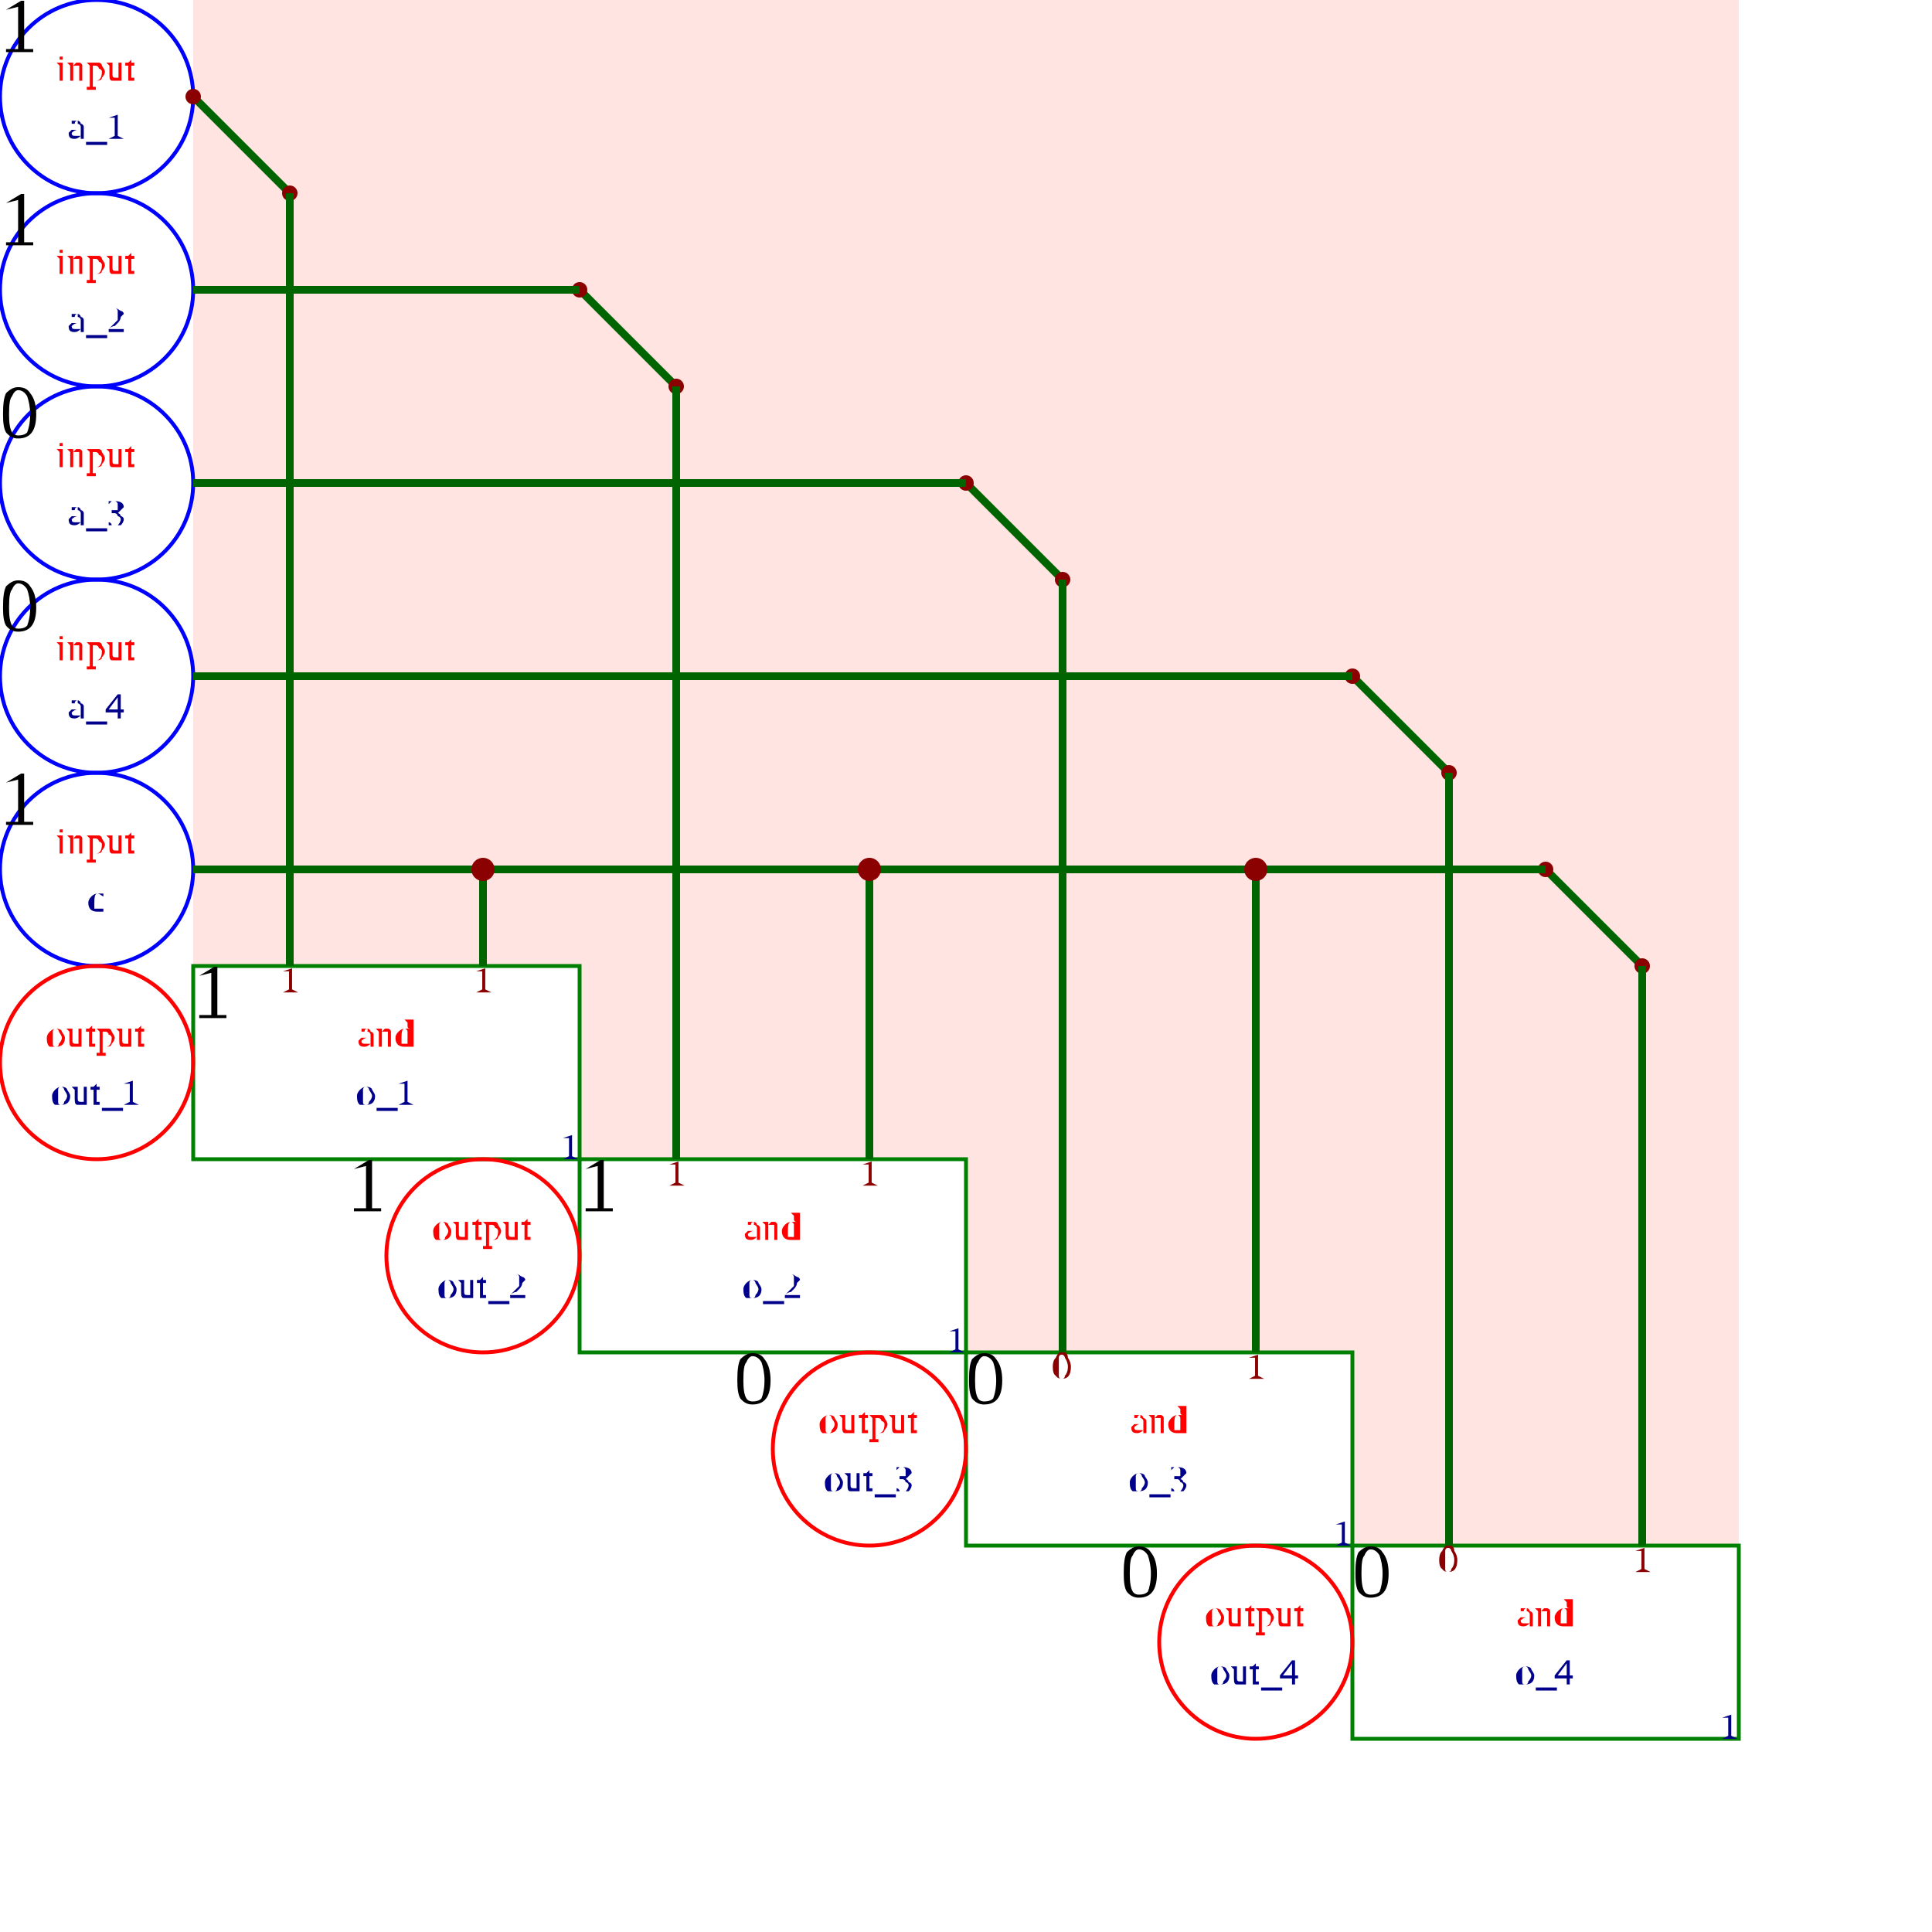
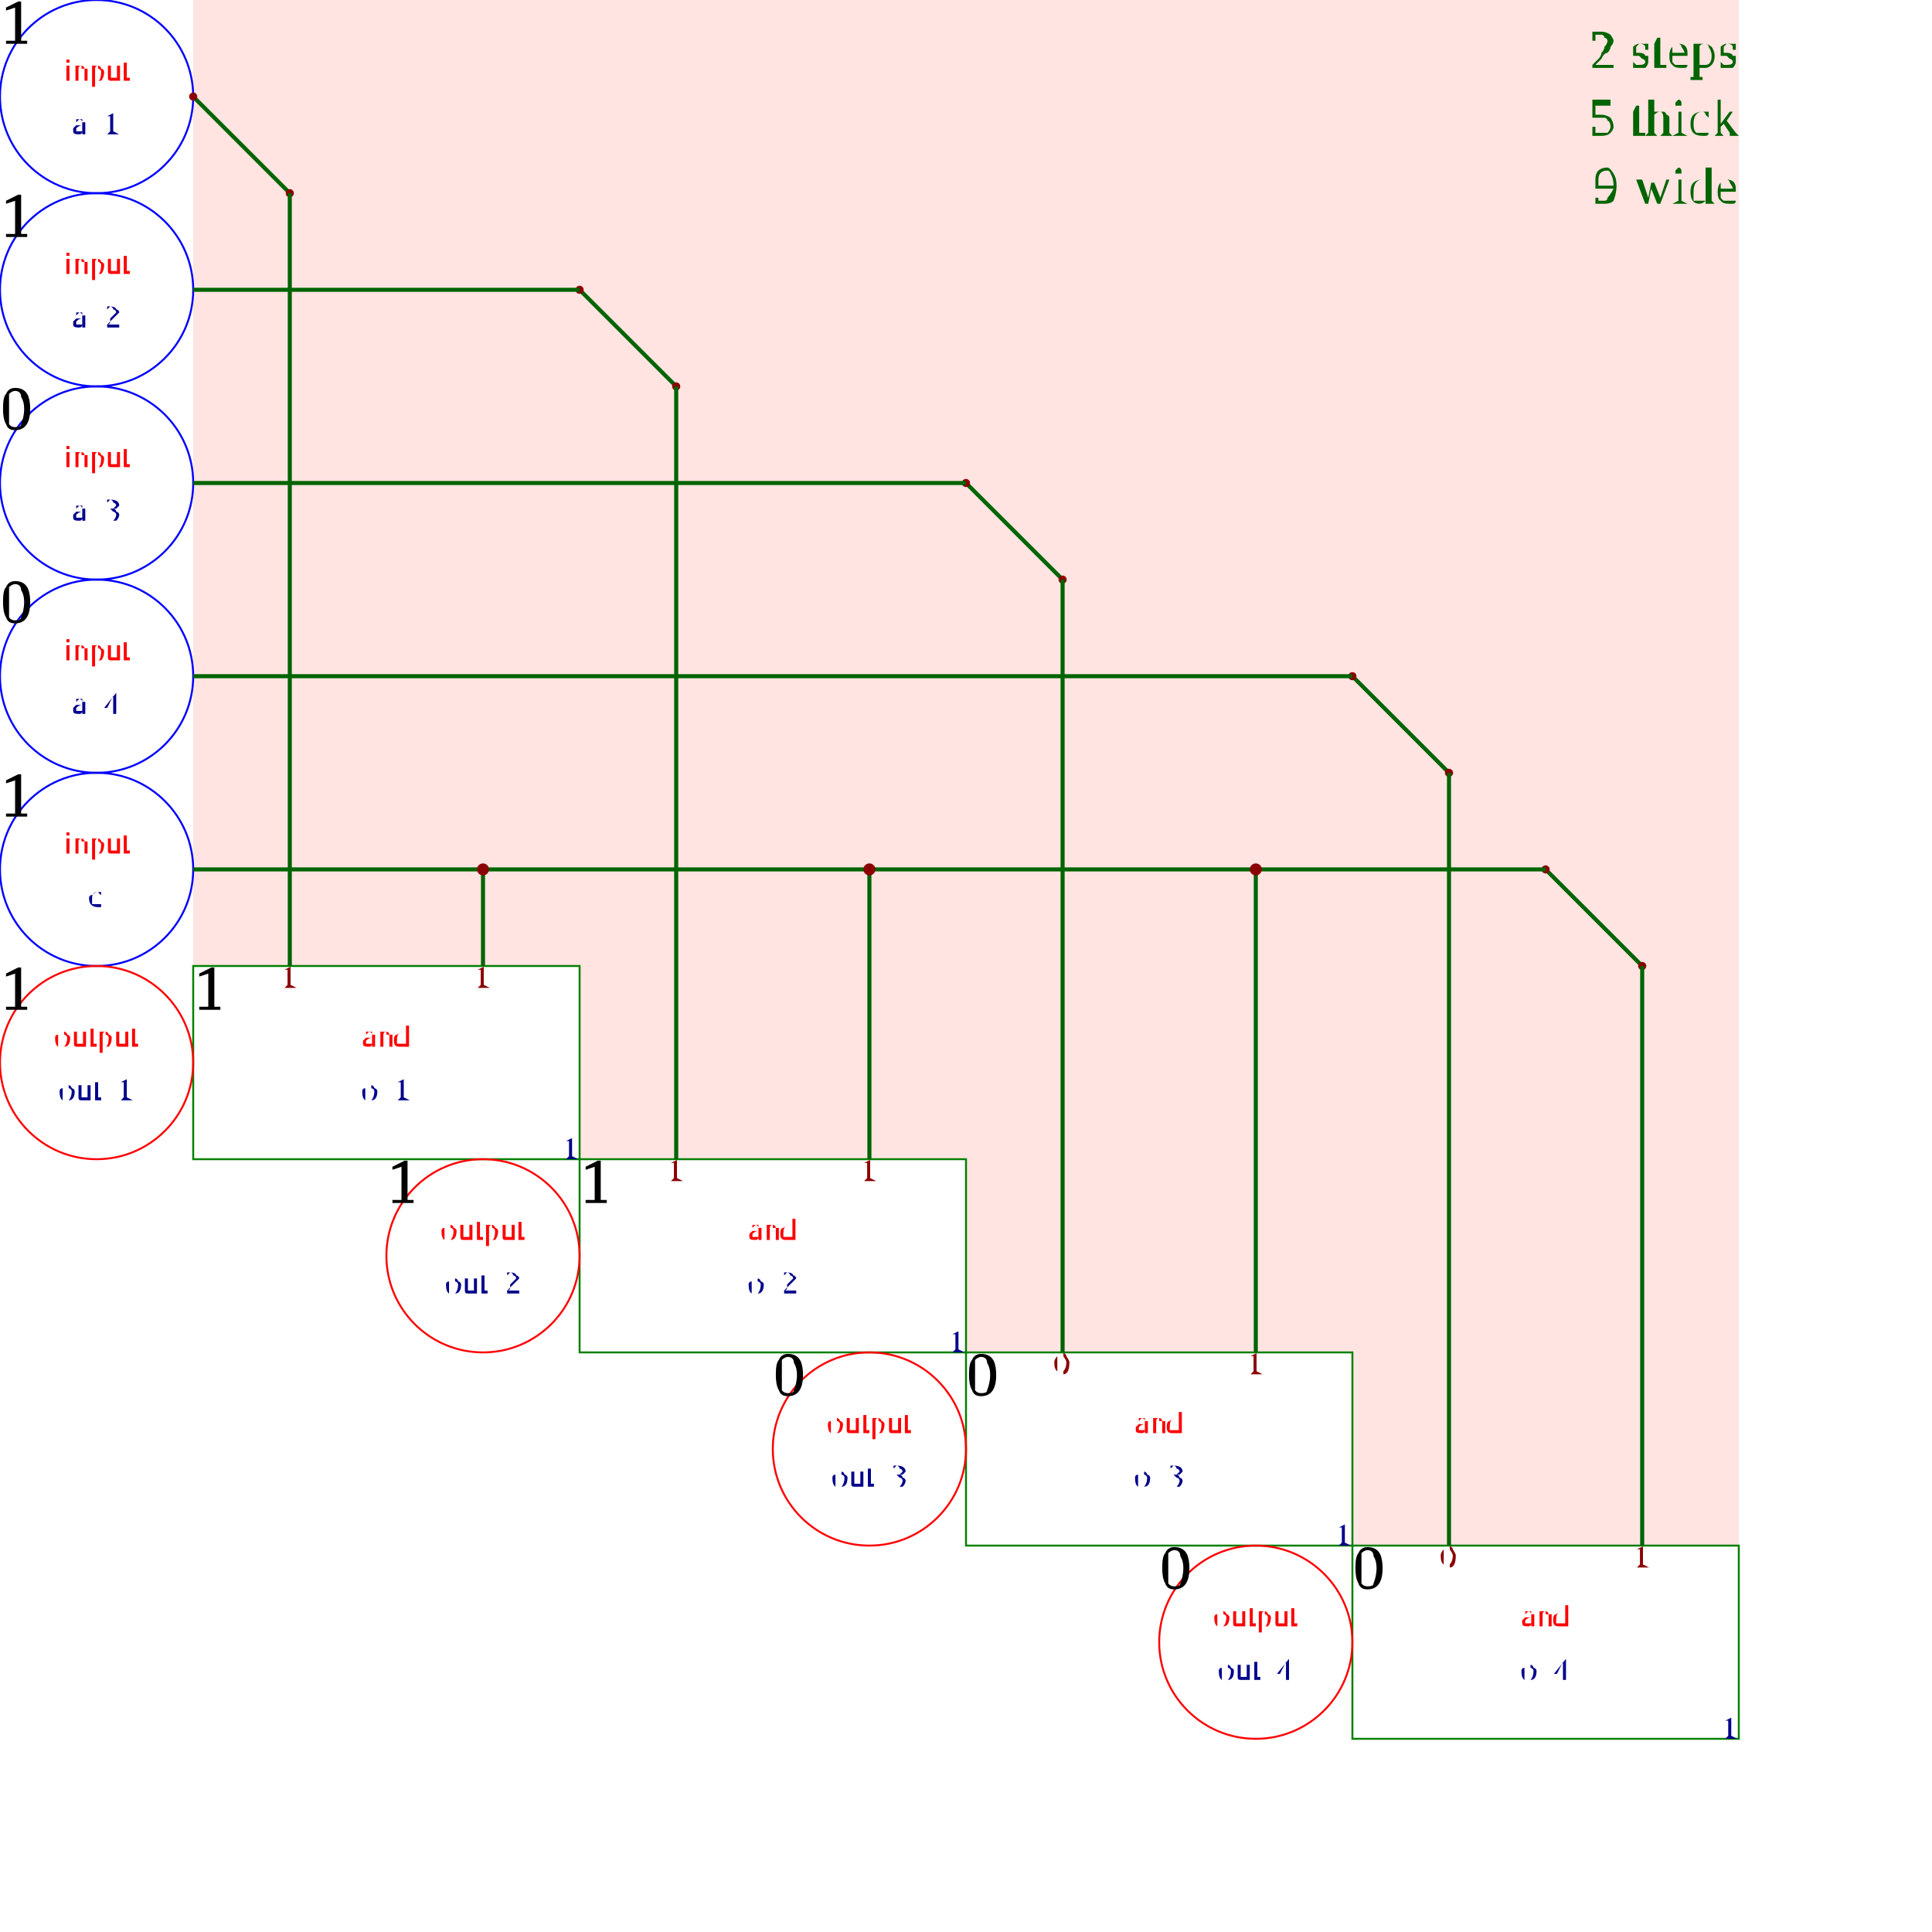
<svg xmlns="http://www.w3.org/2000/svg" height="100%" viewBox="0 0 10 10" width="100%">
-   <text fill="darkGreen" font-size="0.4" stroke-width="0.04" text-anchor="end" x="3" y="1" z="-1">2 steps</text>
-   <text fill="darkGreen" font-size="0.4" stroke-width="0.04" text-anchor="end" x="3" y="1.5" z="-1">5 thick</text>
-   <rect fill="mistyrose" font-size="0.2" height="1" stroke="transparent" stroke-width="0.02" width="1" x="1" y="0" />
-   <rect fill="mistyrose" font-size="0.2" height="1" stroke="transparent" stroke-width="0.02" width="1" x="1" y="1" />
-   <rect fill="mistyrose" font-size="0.2" height="1" stroke="transparent" stroke-width="0.02" width="1" x="1" y="2" />
-   <rect fill="mistyrose" font-size="0.2" height="1" stroke="transparent" stroke-width="0.02" width="1" x="1" y="3" />
-   <rect fill="mistyrose" font-size="0.2" height="1" stroke="transparent" stroke-width="0.02" width="1" x="1" y="4" />
-   <rect fill="mistyrose" font-size="0.2" height="1" stroke="transparent" stroke-width="0.02" width="1" x="2" y="0" />
-   <rect fill="mistyrose" font-size="0.2" height="1" stroke="transparent" stroke-width="0.02" width="1" x="2" y="1" />
-   <rect fill="mistyrose" font-size="0.2" height="1" stroke="transparent" stroke-width="0.02" width="1" x="2" y="2" />
-   <rect fill="mistyrose" font-size="0.2" height="1" stroke="transparent" stroke-width="0.02" width="1" x="2" y="3" />
-   <rect fill="mistyrose" font-size="0.2" height="1" stroke="transparent" stroke-width="0.02" width="1" x="2" y="4" />
-   <rect fill="mistyrose" font-size="0.2" height="1" stroke="transparent" stroke-width="0.02" width="1" x="3" y="0" />
-   <rect fill="mistyrose" font-size="0.2" height="1" stroke="transparent" stroke-width="0.02" width="1" x="3" y="1" />
-   <rect fill="mistyrose" font-size="0.2" height="1" stroke="transparent" stroke-width="0.02" width="1" x="3" y="2" />
-   <rect fill="mistyrose" font-size="0.2" height="1" stroke="transparent" stroke-width="0.02" width="1" x="3" y="3" />
-   <rect fill="mistyrose" font-size="0.2" height="1" stroke="transparent" stroke-width="0.02" width="1" x="3" y="4" />
-   <rect fill="mistyrose" font-size="0.2" height="1" stroke="transparent" stroke-width="0.02" width="1" x="3" y="5" />
-   <rect fill="mistyrose" font-size="0.2" height="1" stroke="transparent" stroke-width="0.02" width="1" x="4" y="0" />
-   <rect fill="mistyrose" font-size="0.2" height="1" stroke="transparent" stroke-width="0.02" width="1" x="4" y="1" />
-   <rect fill="mistyrose" font-size="0.2" height="1" stroke="transparent" stroke-width="0.02" width="1" x="4" y="2" />
-   <rect fill="mistyrose" font-size="0.2" height="1" stroke="transparent" stroke-width="0.02" width="1" x="4" y="3" />
-   <rect fill="mistyrose" font-size="0.2" height="1" stroke="transparent" stroke-width="0.02" width="1" x="4" y="4" />
-   <rect fill="mistyrose" font-size="0.2" height="1" stroke="transparent" stroke-width="0.02" width="1" x="4" y="5" />
-   <rect fill="mistyrose" font-size="0.2" height="1" stroke="transparent" stroke-width="0.02" width="1" x="5" y="0" />
-   <rect fill="mistyrose" font-size="0.2" height="1" stroke="transparent" stroke-width="0.02" width="1" x="5" y="1" />
-   <rect fill="mistyrose" font-size="0.2" height="1" stroke="transparent" stroke-width="0.02" width="1" x="5" y="2" />
-   <rect fill="mistyrose" font-size="0.2" height="1" stroke="transparent" stroke-width="0.02" width="1" x="5" y="3" />
-   <rect fill="mistyrose" font-size="0.2" height="1" stroke="transparent" stroke-width="0.02" width="1" x="5" y="4" />
-   <rect fill="mistyrose" font-size="0.2" height="1" stroke="transparent" stroke-width="0.02" width="1" x="5" y="5" />
-   <rect fill="mistyrose" font-size="0.2" height="1" stroke="transparent" stroke-width="0.02" width="1" x="5" y="6" />
-   <rect fill="mistyrose" font-size="0.2" height="1" stroke="transparent" stroke-width="0.02" width="1" x="6" y="0" />
-   <rect fill="mistyrose" font-size="0.2" height="1" stroke="transparent" stroke-width="0.02" width="1" x="6" y="1" />
-   <rect fill="mistyrose" font-size="0.2" height="1" stroke="transparent" stroke-width="0.02" width="1" x="6" y="2" />
-   <rect fill="mistyrose" font-size="0.2" height="1" stroke="transparent" stroke-width="0.02" width="1" x="6" y="3" />
-   <rect fill="mistyrose" font-size="0.2" height="1" stroke="transparent" stroke-width="0.02" width="1" x="6" y="4" />
-   <rect fill="mistyrose" font-size="0.2" height="1" stroke="transparent" stroke-width="0.02" width="1" x="6" y="5" />
-   <rect fill="mistyrose" font-size="0.2" height="1" stroke="transparent" stroke-width="0.02" width="1" x="6" y="6" />
-   <rect fill="mistyrose" font-size="0.2" height="1" stroke="transparent" stroke-width="0.02" width="1" x="7" y="0" />
-   <rect fill="mistyrose" font-size="0.2" height="1" stroke="transparent" stroke-width="0.02" width="1" x="7" y="1" />
-   <rect fill="mistyrose" font-size="0.2" height="1" stroke="transparent" stroke-width="0.02" width="1" x="7" y="2" />
-   <rect fill="mistyrose" font-size="0.2" height="1" stroke="transparent" stroke-width="0.02" width="1" x="7" y="3" />
-   <rect fill="mistyrose" font-size="0.2" height="1" stroke="transparent" stroke-width="0.02" width="1" x="7" y="4" />
-   <rect fill="mistyrose" font-size="0.2" height="1" stroke="transparent" stroke-width="0.02" width="1" x="7" y="5" />
-   <rect fill="mistyrose" font-size="0.2" height="1" stroke="transparent" stroke-width="0.02" width="1" x="7" y="6" />
-   <rect fill="mistyrose" font-size="0.2" height="1" stroke="transparent" stroke-width="0.02" width="1" x="7" y="7" />
-   <rect fill="mistyrose" font-size="0.2" height="1" stroke="transparent" stroke-width="0.02" width="1" x="8" y="0" />
-   <rect fill="mistyrose" font-size="0.2" height="1" stroke="transparent" stroke-width="0.02" width="1" x="8" y="1" />
-   <rect fill="mistyrose" font-size="0.2" height="1" stroke="transparent" stroke-width="0.02" width="1" x="8" y="2" />
-   <rect fill="mistyrose" font-size="0.2" height="1" stroke="transparent" stroke-width="0.02" width="1" x="8" y="3" />
-   <rect fill="mistyrose" font-size="0.2" height="1" stroke="transparent" stroke-width="0.02" width="1" x="8" y="4" />
-   <rect fill="mistyrose" font-size="0.2" height="1" stroke="transparent" stroke-width="0.02" width="1" x="8" y="5" />
-   <rect fill="mistyrose" font-size="0.2" height="1" stroke="transparent" stroke-width="0.02" width="1" x="8" y="6" />
-   <rect fill="mistyrose" font-size="0.2" height="1" stroke="transparent" stroke-width="0.02" width="1" x="8" y="7" />
-   <circle cx="0.5" cy="0.5" fill="transparent" font-size="0.2" r="0.5" stroke="blue" stroke-width="0.02" />
-   <text dominant-baseline="hanging" fill="black" font-size="0.4" stroke-width="0.04" text-anchor="start" x="0" y="0">1</text>
-   <text dominant-baseline="auto" fill="red" font-size="0.2" stroke-width="0.02" text-anchor="middle" x="0.5" y="0.417">input</text>
-   <text dominant-baseline="hanging" fill="darkblue" font-size="0.2" stroke-width="0.02" text-anchor="middle" x="0.5" y="0.583">a_1</text>
-   <circle cx="0.5" cy="1.5" fill="transparent" font-size="0.2" r="0.5" stroke="blue" stroke-width="0.02" />
-   <text dominant-baseline="hanging" fill="black" font-size="0.4" stroke-width="0.04" text-anchor="start" x="0" y="1">1</text>
-   <text dominant-baseline="auto" fill="red" font-size="0.2" stroke-width="0.02" text-anchor="middle" x="0.5" y="1.417">input</text>
-   <text dominant-baseline="hanging" fill="darkblue" font-size="0.2" stroke-width="0.02" text-anchor="middle" x="0.5" y="1.583">a_2</text>
-   <circle cx="0.5" cy="2.5" fill="transparent" font-size="0.2" r="0.5" stroke="blue" stroke-width="0.02" />
-   <text dominant-baseline="hanging" fill="black" font-size="0.4" stroke-width="0.04" text-anchor="start" x="0" y="2">0</text>
-   <text dominant-baseline="auto" fill="red" font-size="0.2" stroke-width="0.02" text-anchor="middle" x="0.5" y="2.417">input</text>
-   <text dominant-baseline="hanging" fill="darkblue" font-size="0.2" stroke-width="0.02" text-anchor="middle" x="0.5" y="2.583">a_3</text>
-   <circle cx="0.5" cy="3.5" fill="transparent" font-size="0.2" r="0.5" stroke="blue" stroke-width="0.02" />
-   <text dominant-baseline="hanging" fill="black" font-size="0.4" stroke-width="0.04" text-anchor="start" x="0" y="3">0</text>
-   <text dominant-baseline="auto" fill="red" font-size="0.2" stroke-width="0.02" text-anchor="middle" x="0.5" y="3.417">input</text>
-   <text dominant-baseline="hanging" fill="darkblue" font-size="0.2" stroke-width="0.02" text-anchor="middle" x="0.5" y="3.583">a_4</text>
-   <circle cx="0.5" cy="4.5" fill="transparent" font-size="0.2" r="0.5" stroke="blue" stroke-width="0.02" />
-   <text dominant-baseline="hanging" fill="black" font-size="0.4" stroke-width="0.04" text-anchor="start" x="0" y="4">1</text>
-   <text dominant-baseline="auto" fill="red" font-size="0.2" stroke-width="0.02" text-anchor="middle" x="0.5" y="4.417">input</text>
-   <text dominant-baseline="hanging" fill="darkblue" font-size="0.2" stroke-width="0.02" text-anchor="middle" x="0.5" y="4.583">c</text>
-   <rect fill="transparent" font-size="0.2" height="1" stroke="green" stroke-width="0.02" width="2" x="1" y="5" />
-   <text dominant-baseline="hanging" fill="black" font-size="0.4" stroke-width="0.04" text-anchor="start" x="1" y="5">1</text>
-   <text fill="darkBlue" font-size="0.2" stroke-width="0.02" text-anchor="end" x="3" y="6">1</text>
-   <text dominant-baseline="auto" fill="red" font-size="0.2" stroke-width="0.02" text-anchor="middle" x="2" y="5.417">and</text>
-   <text dominant-baseline="hanging" fill="darkblue" font-size="0.2" stroke-width="0.02" text-anchor="middle" x="2" y="5.583">o_1</text>
-   <text dominant-baseline="hanging" fill="darkRed" font-size="0.2" stroke-width="0.02" text-anchor="middle" x="1.5" y="5">1</text>
-   <text dominant-baseline="hanging" fill="darkRed" font-size="0.2" stroke-width="0.02" text-anchor="middle" x="2.5" y="5">1</text>
-   <rect fill="transparent" font-size="0.2" height="1" stroke="green" stroke-width="0.02" width="2" x="3" y="6" />
-   <text dominant-baseline="hanging" fill="black" font-size="0.4" stroke-width="0.04" text-anchor="start" x="3" y="6">1</text>
-   <text fill="darkBlue" font-size="0.2" stroke-width="0.02" text-anchor="end" x="5" y="7">1</text>
-   <text dominant-baseline="auto" fill="red" font-size="0.2" stroke-width="0.02" text-anchor="middle" x="4" y="6.417">and</text>
-   <text dominant-baseline="hanging" fill="darkblue" font-size="0.2" stroke-width="0.02" text-anchor="middle" x="4" y="6.583">o_2</text>
-   <text dominant-baseline="hanging" fill="darkRed" font-size="0.2" stroke-width="0.02" text-anchor="middle" x="3.5" y="6">1</text>
-   <text dominant-baseline="hanging" fill="darkRed" font-size="0.2" stroke-width="0.02" text-anchor="middle" x="4.5" y="6">1</text>
-   <rect fill="transparent" font-size="0.2" height="1" stroke="green" stroke-width="0.02" width="2" x="5" y="7" />
-   <text dominant-baseline="hanging" fill="black" font-size="0.4" stroke-width="0.04" text-anchor="start" x="5" y="7">0</text>
-   <text fill="darkBlue" font-size="0.2" stroke-width="0.02" text-anchor="end" x="7" y="8">1</text>
-   <text dominant-baseline="auto" fill="red" font-size="0.2" stroke-width="0.02" text-anchor="middle" x="6" y="7.417">and</text>
-   <text dominant-baseline="hanging" fill="darkblue" font-size="0.2" stroke-width="0.02" text-anchor="middle" x="6" y="7.583">o_3</text>
-   <text dominant-baseline="hanging" fill="darkRed" font-size="0.2" stroke-width="0.02" text-anchor="middle" x="5.5" y="7">0</text>
-   <text dominant-baseline="hanging" fill="darkRed" font-size="0.2" stroke-width="0.02" text-anchor="middle" x="6.5" y="7">1</text>
-   <rect fill="transparent" font-size="0.2" height="1" stroke="green" stroke-width="0.02" width="2" x="7" y="8" />
-   <text dominant-baseline="hanging" fill="black" font-size="0.4" stroke-width="0.04" text-anchor="start" x="7" y="8">0</text>
-   <text fill="darkBlue" font-size="0.2" stroke-width="0.02" text-anchor="end" x="9" y="9">1</text>
-   <text dominant-baseline="auto" fill="red" font-size="0.2" stroke-width="0.02" text-anchor="middle" x="8" y="8.417">and</text>
-   <text dominant-baseline="hanging" fill="darkblue" font-size="0.2" stroke-width="0.02" text-anchor="middle" x="8" y="8.583">o_4</text>
-   <text dominant-baseline="hanging" fill="darkRed" font-size="0.2" stroke-width="0.02" text-anchor="middle" x="7.5" y="8">0</text>
-   <text dominant-baseline="hanging" fill="darkRed" font-size="0.2" stroke-width="0.02" text-anchor="middle" x="8.5" y="8">1</text>
-   <circle cx="0.5" cy="5.5" fill="transparent" font-size="0.2" r="0.5" stroke="red" stroke-width="0.02" />
-   <text dominant-baseline="hanging" fill="black" font-size="0.4" stroke-width="0.04" text-anchor="end" x="0" y="5">1</text>
-   <text dominant-baseline="auto" fill="red" font-size="0.2" stroke-width="0.02" text-anchor="middle" x="0.5" y="5.417">output</text>
-   <text dominant-baseline="hanging" fill="darkblue" font-size="0.2" stroke-width="0.02" text-anchor="middle" x="0.5" y="5.583">out_1</text>
-   <circle cx="2.5" cy="6.5" fill="transparent" font-size="0.2" r="0.5" stroke="red" stroke-width="0.02" />
-   <text dominant-baseline="hanging" fill="black" font-size="0.4" stroke-width="0.04" text-anchor="end" x="2" y="6">1</text>
-   <text dominant-baseline="auto" fill="red" font-size="0.2" stroke-width="0.02" text-anchor="middle" x="2.5" y="6.417">output</text>
-   <text dominant-baseline="hanging" fill="darkblue" font-size="0.2" stroke-width="0.02" text-anchor="middle" x="2.5" y="6.583">out_2</text>
-   <circle cx="4.5" cy="7.5" fill="transparent" font-size="0.2" r="0.5" stroke="red" stroke-width="0.02" />
-   <text dominant-baseline="hanging" fill="black" font-size="0.4" stroke-width="0.04" text-anchor="end" x="4" y="7">0</text>
-   <text dominant-baseline="auto" fill="red" font-size="0.2" stroke-width="0.02" text-anchor="middle" x="4.5" y="7.417">output</text>
-   <text dominant-baseline="hanging" fill="darkblue" font-size="0.2" stroke-width="0.02" text-anchor="middle" x="4.5" y="7.583">out_3</text>
-   <circle cx="6.5" cy="8.5" fill="transparent" font-size="0.2" r="0.5" stroke="red" stroke-width="0.02" />
-   <text dominant-baseline="hanging" fill="black" font-size="0.4" stroke-width="0.04" text-anchor="end" x="6" y="8">0</text>
-   <text dominant-baseline="auto" fill="red" font-size="0.2" stroke-width="0.02" text-anchor="middle" x="6.5" y="8.417">output</text>
-   <text dominant-baseline="hanging" fill="darkblue" font-size="0.2" stroke-width="0.02" text-anchor="middle" x="6.5" y="8.583">out_4</text>
-   <line fill="transparent" font-size="0.2" stroke="darkgreen" stroke-width="0.04" x1="1" x2="1.5" y1="0.5" y2="1" />
-   <circle cx="1" cy="0.5" fill="darkRed" font-size="0.2" r="0.04" stroke-width="0.02" />
-   <circle cx="1.5" cy="1" fill="darkRed" font-size="0.2" r="0.04" stroke-width="0.02" />
-   <line fill="transparent" font-size="0.2" stroke="darkgreen" stroke-width="0.04" x1="2" x2="3" y1="4.5" y2="4.5" />
-   <line fill="transparent" font-size="0.2" stroke="darkgreen" stroke-width="0.04" x1="2.5" x2="2.5" y1="4.5" y2="5" />
-   <circle cx="2.5" cy="4.5" fill="darkRed" font-size="0.2" r="0.06" stroke-width="0.02" />
-   <line fill="transparent" font-size="0.2" stroke="darkgreen" stroke-width="0.04" x1="3" x2="3.5" y1="1.5" y2="2" />
-   <circle cx="3" cy="1.5" fill="darkRed" font-size="0.2" r="0.04" stroke-width="0.02" />
-   <circle cx="3.5" cy="2" fill="darkRed" font-size="0.2" r="0.04" stroke-width="0.02" />
-   <line fill="transparent" font-size="0.2" stroke="darkgreen" stroke-width="0.04" x1="4" x2="5" y1="4.5" y2="4.5" />
-   <line fill="transparent" font-size="0.2" stroke="darkgreen" stroke-width="0.04" x1="4.5" x2="4.5" y1="4.5" y2="5" />
-   <circle cx="4.5" cy="4.5" fill="darkRed" font-size="0.2" r="0.06" stroke-width="0.02" />
-   <line fill="transparent" font-size="0.2" stroke="darkgreen" stroke-width="0.04" x1="5" x2="5.5" y1="2.5" y2="3" />
-   <circle cx="5" cy="2.5" fill="darkRed" font-size="0.2" r="0.04" stroke-width="0.02" />
-   <circle cx="5.5" cy="3" fill="darkRed" font-size="0.2" r="0.04" stroke-width="0.02" />
-   <line fill="transparent" font-size="0.2" stroke="darkgreen" stroke-width="0.04" x1="6" x2="7" y1="4.5" y2="4.5" />
-   <line fill="transparent" font-size="0.2" stroke="darkgreen" stroke-width="0.04" x1="6.5" x2="6.5" y1="4.5" y2="5" />
-   <circle cx="6.5" cy="4.5" fill="darkRed" font-size="0.2" r="0.06" stroke-width="0.02" />
-   <line fill="transparent" font-size="0.2" stroke="darkgreen" stroke-width="0.04" x1="7" x2="7.5" y1="3.5" y2="4" />
-   <circle cx="7" cy="3.5" fill="darkRed" font-size="0.2" r="0.04" stroke-width="0.02" />
-   <circle cx="7.5" cy="4" fill="darkRed" font-size="0.2" r="0.04" stroke-width="0.02" />
-   <line fill="transparent" font-size="0.2" stroke="darkgreen" stroke-width="0.04" x1="8" x2="8.5" y1="4.5" y2="5" />
-   <circle cx="8" cy="4.5" fill="darkRed" font-size="0.2" r="0.04" stroke-width="0.02" />
-   <circle cx="8.5" cy="5" fill="darkRed" font-size="0.2" r="0.04" stroke-width="0.02" />
-   <line fill="transparent" font-size="0.2" stroke="darkgreen" stroke-width="0.04" x1="1" x2="3" y1="1.5" y2="1.5" />
-   <line fill="transparent" font-size="0.2" stroke="darkgreen" stroke-width="0.04" x1="1.5" x2="1.5" y1="1" y2="5" />
-   <line fill="transparent" font-size="0.2" stroke="darkgreen" stroke-width="0.04" x1="1" x2="5" y1="2.5" y2="2.5" />
-   <line fill="transparent" font-size="0.2" stroke="darkgreen" stroke-width="0.04" x1="1" x2="7" y1="3.5" y2="3.5" />
-   <line fill="transparent" font-size="0.2" stroke="darkgreen" stroke-width="0.04" x1="1" x2="2" y1="4.5" y2="4.5" />
-   <line fill="transparent" font-size="0.2" stroke="darkgreen" stroke-width="0.04" x1="3.5" x2="3.5" y1="2" y2="6" />
-   <line fill="transparent" font-size="0.2" stroke="darkgreen" stroke-width="0.04" x1="3" x2="4" y1="4.5" y2="4.5" />
-   <line fill="transparent" font-size="0.2" stroke="darkgreen" stroke-width="0.04" x1="4.5" x2="4.5" y1="5" y2="6" />
-   <line fill="transparent" font-size="0.2" stroke="darkgreen" stroke-width="0.04" x1="5.5" x2="5.5" y1="3" y2="7" />
-   <line fill="transparent" font-size="0.2" stroke="darkgreen" stroke-width="0.04" x1="5" x2="6" y1="4.5" y2="4.5" />
-   <line fill="transparent" font-size="0.2" stroke="darkgreen" stroke-width="0.04" x1="6.5" x2="6.5" y1="5" y2="7" />
-   <line fill="transparent" font-size="0.2" stroke="darkgreen" stroke-width="0.04" x1="7" x2="8" y1="4.5" y2="4.5" />
-   <line fill="transparent" font-size="0.2" stroke="darkgreen" stroke-width="0.04" x1="7.5" x2="7.5" y1="4" y2="8" />
-   <line fill="transparent" font-size="0.2" stroke="darkgreen" stroke-width="0.04" x1="8.5" x2="8.5" y1="5" y2="8" />
+   <rect fill="mistyrose" font-size="0.167" height="1" stroke="transparent" stroke-width="0.01" width="8" x="1" y="0" />
+   <rect fill="mistyrose" font-size="0.167" height="1" stroke="transparent" stroke-width="0.01" width="8" x="1" y="1" />
+   <rect fill="mistyrose" font-size="0.167" height="1" stroke="transparent" stroke-width="0.01" width="8" x="1" y="2" />
+   <rect fill="mistyrose" font-size="0.167" height="1" stroke="transparent" stroke-width="0.01" width="8" x="1" y="3" />
+   <rect fill="mistyrose" font-size="0.167" height="1" stroke="transparent" stroke-width="0.01" width="8" x="1" y="4" />
+   <rect fill="mistyrose" font-size="0.167" height="1" stroke="transparent" stroke-width="0.01" width="6" x="3" y="5" />
+   <rect fill="mistyrose" font-size="0.167" height="1" stroke="transparent" stroke-width="0.01" width="4" x="5" y="6" />
+   <rect fill="mistyrose" font-size="0.167" height="1" stroke="transparent" stroke-width="0.01" width="2" x="7" y="7" />
+   <text fill="darkGreen" font-size="0.281" stroke-width="0.018" text-anchor="end" x="9" y="0.352">2 steps</text>
+   <text fill="darkGreen" font-size="0.281" stroke-width="0.018" text-anchor="end" x="9" y="0.703">5 thick</text>
+   <text fill="darkGreen" font-size="0.281" stroke-width="0.018" text-anchor="end" x="9" y="1.055">9 wide</text>
+   <circle cx="0.5" cy="0.5" fill="transparent" font-size="0.167" r="0.5" stroke="blue" stroke-width="0.01" />
+   <text dominant-baseline="hanging" fill="black" font-size="0.333" stroke-width="0.021" text-anchor="start" x="0" y="0">1</text>
+   <text dominant-baseline="auto" fill="red" font-size="0.167" stroke-width="0.01" text-anchor="middle" x="0.5" y="0.417">input</text>
+   <text dominant-baseline="hanging" fill="darkblue" font-size="0.167" stroke-width="0.01" text-anchor="middle" x="0.5" y="0.583">a_1</text>
+   <circle cx="0.5" cy="1.5" fill="transparent" font-size="0.167" r="0.5" stroke="blue" stroke-width="0.01" />
+   <text dominant-baseline="hanging" fill="black" font-size="0.333" stroke-width="0.021" text-anchor="start" x="0" y="1">1</text>
+   <text dominant-baseline="auto" fill="red" font-size="0.167" stroke-width="0.01" text-anchor="middle" x="0.5" y="1.417">input</text>
+   <text dominant-baseline="hanging" fill="darkblue" font-size="0.167" stroke-width="0.01" text-anchor="middle" x="0.5" y="1.583">a_2</text>
+   <circle cx="0.5" cy="2.5" fill="transparent" font-size="0.167" r="0.5" stroke="blue" stroke-width="0.01" />
+   <text dominant-baseline="hanging" fill="black" font-size="0.333" stroke-width="0.021" text-anchor="start" x="0" y="2">0</text>
+   <text dominant-baseline="auto" fill="red" font-size="0.167" stroke-width="0.01" text-anchor="middle" x="0.5" y="2.417">input</text>
+   <text dominant-baseline="hanging" fill="darkblue" font-size="0.167" stroke-width="0.01" text-anchor="middle" x="0.5" y="2.583">a_3</text>
+   <circle cx="0.5" cy="3.5" fill="transparent" font-size="0.167" r="0.5" stroke="blue" stroke-width="0.01" />
+   <text dominant-baseline="hanging" fill="black" font-size="0.333" stroke-width="0.021" text-anchor="start" x="0" y="3">0</text>
+   <text dominant-baseline="auto" fill="red" font-size="0.167" stroke-width="0.01" text-anchor="middle" x="0.5" y="3.417">input</text>
+   <text dominant-baseline="hanging" fill="darkblue" font-size="0.167" stroke-width="0.01" text-anchor="middle" x="0.5" y="3.583">a_4</text>
+   <circle cx="0.5" cy="4.5" fill="transparent" font-size="0.167" r="0.5" stroke="blue" stroke-width="0.01" />
+   <text dominant-baseline="hanging" fill="black" font-size="0.333" stroke-width="0.021" text-anchor="start" x="0" y="4">1</text>
+   <text dominant-baseline="auto" fill="red" font-size="0.167" stroke-width="0.01" text-anchor="middle" x="0.5" y="4.417">input</text>
+   <text dominant-baseline="hanging" fill="darkblue" font-size="0.167" stroke-width="0.01" text-anchor="middle" x="0.5" y="4.583">c</text>
+   <rect fill="transparent" font-size="0.167" height="1" stroke="green" stroke-width="0.01" width="2" x="1" y="5" />
+   <text dominant-baseline="hanging" fill="black" font-size="0.333" stroke-width="0.021" text-anchor="start" x="1" y="5">1</text>
+   <text fill="darkBlue" font-size="0.167" stroke-width="0.01" text-anchor="end" x="3" y="6">1</text>
+   <text dominant-baseline="auto" fill="red" font-size="0.167" stroke-width="0.01" text-anchor="middle" x="2" y="5.417">and</text>
+   <text dominant-baseline="hanging" fill="darkblue" font-size="0.167" stroke-width="0.01" text-anchor="middle" x="2" y="5.583">o_1</text>
+   <text dominant-baseline="hanging" fill="darkRed" font-size="0.167" stroke-width="0.01" text-anchor="middle" x="1.5" y="5">1</text>
+   <text dominant-baseline="hanging" fill="darkRed" font-size="0.167" stroke-width="0.01" text-anchor="middle" x="2.5" y="5">1</text>
+   <rect fill="transparent" font-size="0.167" height="1" stroke="green" stroke-width="0.01" width="2" x="3" y="6" />
+   <text dominant-baseline="hanging" fill="black" font-size="0.333" stroke-width="0.021" text-anchor="start" x="3" y="6">1</text>
+   <text fill="darkBlue" font-size="0.167" stroke-width="0.01" text-anchor="end" x="5" y="7">1</text>
+   <text dominant-baseline="auto" fill="red" font-size="0.167" stroke-width="0.01" text-anchor="middle" x="4" y="6.417">and</text>
+   <text dominant-baseline="hanging" fill="darkblue" font-size="0.167" stroke-width="0.01" text-anchor="middle" x="4" y="6.583">o_2</text>
+   <text dominant-baseline="hanging" fill="darkRed" font-size="0.167" stroke-width="0.01" text-anchor="middle" x="3.5" y="6">1</text>
+   <text dominant-baseline="hanging" fill="darkRed" font-size="0.167" stroke-width="0.01" text-anchor="middle" x="4.5" y="6">1</text>
+   <rect fill="transparent" font-size="0.167" height="1" stroke="green" stroke-width="0.01" width="2" x="5" y="7" />
+   <text dominant-baseline="hanging" fill="black" font-size="0.333" stroke-width="0.021" text-anchor="start" x="5" y="7">0</text>
+   <text fill="darkBlue" font-size="0.167" stroke-width="0.01" text-anchor="end" x="7" y="8">1</text>
+   <text dominant-baseline="auto" fill="red" font-size="0.167" stroke-width="0.01" text-anchor="middle" x="6" y="7.417">and</text>
+   <text dominant-baseline="hanging" fill="darkblue" font-size="0.167" stroke-width="0.01" text-anchor="middle" x="6" y="7.583">o_3</text>
+   <text dominant-baseline="hanging" fill="darkRed" font-size="0.167" stroke-width="0.01" text-anchor="middle" x="5.5" y="7">0</text>
+   <text dominant-baseline="hanging" fill="darkRed" font-size="0.167" stroke-width="0.01" text-anchor="middle" x="6.5" y="7">1</text>
+   <rect fill="transparent" font-size="0.167" height="1" stroke="green" stroke-width="0.01" width="2" x="7" y="8" />
+   <text dominant-baseline="hanging" fill="black" font-size="0.333" stroke-width="0.021" text-anchor="start" x="7" y="8">0</text>
+   <text fill="darkBlue" font-size="0.167" stroke-width="0.01" text-anchor="end" x="9" y="9">1</text>
+   <text dominant-baseline="auto" fill="red" font-size="0.167" stroke-width="0.01" text-anchor="middle" x="8" y="8.417">and</text>
+   <text dominant-baseline="hanging" fill="darkblue" font-size="0.167" stroke-width="0.01" text-anchor="middle" x="8" y="8.583">o_4</text>
+   <text dominant-baseline="hanging" fill="darkRed" font-size="0.167" stroke-width="0.01" text-anchor="middle" x="7.5" y="8">0</text>
+   <text dominant-baseline="hanging" fill="darkRed" font-size="0.167" stroke-width="0.01" text-anchor="middle" x="8.5" y="8">1</text>
+   <circle cx="0.5" cy="5.5" fill="transparent" font-size="0.167" r="0.5" stroke="red" stroke-width="0.01" />
+   <text dominant-baseline="hanging" fill="black" font-size="0.333" stroke-width="0.021" text-anchor="start" x="0" y="5">1</text>
+   <text dominant-baseline="auto" fill="red" font-size="0.167" stroke-width="0.01" text-anchor="middle" x="0.5" y="5.417">output</text>
+   <text dominant-baseline="hanging" fill="darkblue" font-size="0.167" stroke-width="0.01" text-anchor="middle" x="0.5" y="5.583">out_1</text>
+   <circle cx="2.5" cy="6.5" fill="transparent" font-size="0.167" r="0.5" stroke="red" stroke-width="0.01" />
+   <text dominant-baseline="hanging" fill="black" font-size="0.333" stroke-width="0.021" text-anchor="start" x="2" y="6">1</text>
+   <text dominant-baseline="auto" fill="red" font-size="0.167" stroke-width="0.01" text-anchor="middle" x="2.5" y="6.417">output</text>
+   <text dominant-baseline="hanging" fill="darkblue" font-size="0.167" stroke-width="0.01" text-anchor="middle" x="2.5" y="6.583">out_2</text>
+   <circle cx="4.5" cy="7.5" fill="transparent" font-size="0.167" r="0.5" stroke="red" stroke-width="0.01" />
+   <text dominant-baseline="hanging" fill="black" font-size="0.333" stroke-width="0.021" text-anchor="start" x="4" y="7">0</text>
+   <text dominant-baseline="auto" fill="red" font-size="0.167" stroke-width="0.01" text-anchor="middle" x="4.5" y="7.417">output</text>
+   <text dominant-baseline="hanging" fill="darkblue" font-size="0.167" stroke-width="0.01" text-anchor="middle" x="4.5" y="7.583">out_3</text>
+   <circle cx="6.5" cy="8.5" fill="transparent" font-size="0.167" r="0.5" stroke="red" stroke-width="0.01" />
+   <text dominant-baseline="hanging" fill="black" font-size="0.333" stroke-width="0.021" text-anchor="start" x="6" y="8">0</text>
+   <text dominant-baseline="auto" fill="red" font-size="0.167" stroke-width="0.01" text-anchor="middle" x="6.5" y="8.417">output</text>
+   <text dominant-baseline="hanging" fill="darkblue" font-size="0.167" stroke-width="0.01" text-anchor="middle" x="6.5" y="8.583">out_4</text>
+   <line fill="transparent" font-size="0.167" stroke="darkgreen" stroke-width="0.021" x1="1" x2="1.5" y1="0.5" y2="1" />
+   <circle cx="1" cy="0.5" fill="darkRed" font-size="0.167" r="0.021" stroke-width="0.01" />
+   <circle cx="1.5" cy="1" fill="darkRed" font-size="0.167" r="0.021" stroke-width="0.01" />
+   <line fill="transparent" font-size="0.167" stroke="darkgreen" stroke-width="0.021" x1="2" x2="3" y1="4.5" y2="4.5" />
+   <line fill="transparent" font-size="0.167" stroke="darkgreen" stroke-width="0.021" x1="2.5" x2="2.5" y1="4.5" y2="5" />
+   <circle cx="2.5" cy="4.5" fill="darkRed" font-size="0.167" r="0.031" stroke-width="0.01" />
+   <line fill="transparent" font-size="0.167" stroke="darkgreen" stroke-width="0.021" x1="3" x2="3.5" y1="1.5" y2="2" />
+   <circle cx="3" cy="1.5" fill="darkRed" font-size="0.167" r="0.021" stroke-width="0.01" />
+   <circle cx="3.5" cy="2" fill="darkRed" font-size="0.167" r="0.021" stroke-width="0.01" />
+   <line fill="transparent" font-size="0.167" stroke="darkgreen" stroke-width="0.021" x1="4" x2="5" y1="4.5" y2="4.5" />
+   <line fill="transparent" font-size="0.167" stroke="darkgreen" stroke-width="0.021" x1="4.5" x2="4.5" y1="4.5" y2="5" />
+   <circle cx="4.5" cy="4.5" fill="darkRed" font-size="0.167" r="0.031" stroke-width="0.01" />
+   <line fill="transparent" font-size="0.167" stroke="darkgreen" stroke-width="0.021" x1="5" x2="5.5" y1="2.5" y2="3" />
+   <circle cx="5" cy="2.5" fill="darkRed" font-size="0.167" r="0.021" stroke-width="0.01" />
+   <circle cx="5.5" cy="3" fill="darkRed" font-size="0.167" r="0.021" stroke-width="0.01" />
+   <line fill="transparent" font-size="0.167" stroke="darkgreen" stroke-width="0.021" x1="6" x2="7" y1="4.5" y2="4.5" />
+   <line fill="transparent" font-size="0.167" stroke="darkgreen" stroke-width="0.021" x1="6.5" x2="6.5" y1="4.5" y2="5" />
+   <circle cx="6.5" cy="4.5" fill="darkRed" font-size="0.167" r="0.031" stroke-width="0.01" />
+   <line fill="transparent" font-size="0.167" stroke="darkgreen" stroke-width="0.021" x1="7" x2="7.5" y1="3.5" y2="4" />
+   <circle cx="7" cy="3.5" fill="darkRed" font-size="0.167" r="0.021" stroke-width="0.01" />
+   <circle cx="7.5" cy="4" fill="darkRed" font-size="0.167" r="0.021" stroke-width="0.01" />
+   <line fill="transparent" font-size="0.167" stroke="darkgreen" stroke-width="0.021" x1="8" x2="8.5" y1="4.5" y2="5" />
+   <circle cx="8" cy="4.5" fill="darkRed" font-size="0.167" r="0.021" stroke-width="0.01" />
+   <circle cx="8.5" cy="5" fill="darkRed" font-size="0.167" r="0.021" stroke-width="0.01" />
+   <line fill="transparent" font-size="0.167" stroke="darkgreen" stroke-width="0.021" x1="1" x2="3" y1="1.5" y2="1.5" />
+   <line fill="transparent" font-size="0.167" stroke="darkgreen" stroke-width="0.021" x1="1.5" x2="1.5" y1="1" y2="5" />
+   <line fill="transparent" font-size="0.167" stroke="darkgreen" stroke-width="0.021" x1="1" x2="5" y1="2.5" y2="2.5" />
+   <line fill="transparent" font-size="0.167" stroke="darkgreen" stroke-width="0.021" x1="1" x2="7" y1="3.5" y2="3.5" />
+   <line fill="transparent" font-size="0.167" stroke="darkgreen" stroke-width="0.021" x1="1" x2="2" y1="4.5" y2="4.5" />
+   <line fill="transparent" font-size="0.167" stroke="darkgreen" stroke-width="0.021" x1="3.5" x2="3.5" y1="2" y2="6" />
+   <line fill="transparent" font-size="0.167" stroke="darkgreen" stroke-width="0.021" x1="3" x2="4" y1="4.5" y2="4.5" />
+   <line fill="transparent" font-size="0.167" stroke="darkgreen" stroke-width="0.021" x1="4.5" x2="4.5" y1="5" y2="6" />
+   <line fill="transparent" font-size="0.167" stroke="darkgreen" stroke-width="0.021" x1="5.5" x2="5.5" y1="3" y2="7" />
+   <line fill="transparent" font-size="0.167" stroke="darkgreen" stroke-width="0.021" x1="5" x2="6" y1="4.5" y2="4.5" />
+   <line fill="transparent" font-size="0.167" stroke="darkgreen" stroke-width="0.021" x1="6.5" x2="6.5" y1="5" y2="7" />
+   <line fill="transparent" font-size="0.167" stroke="darkgreen" stroke-width="0.021" x1="7" x2="8" y1="4.5" y2="4.5" />
+   <line fill="transparent" font-size="0.167" stroke="darkgreen" stroke-width="0.021" x1="7.5" x2="7.5" y1="4" y2="8" />
+   <line fill="transparent" font-size="0.167" stroke="darkgreen" stroke-width="0.021" x1="8.5" x2="8.5" y1="5" y2="8" />
</svg>
